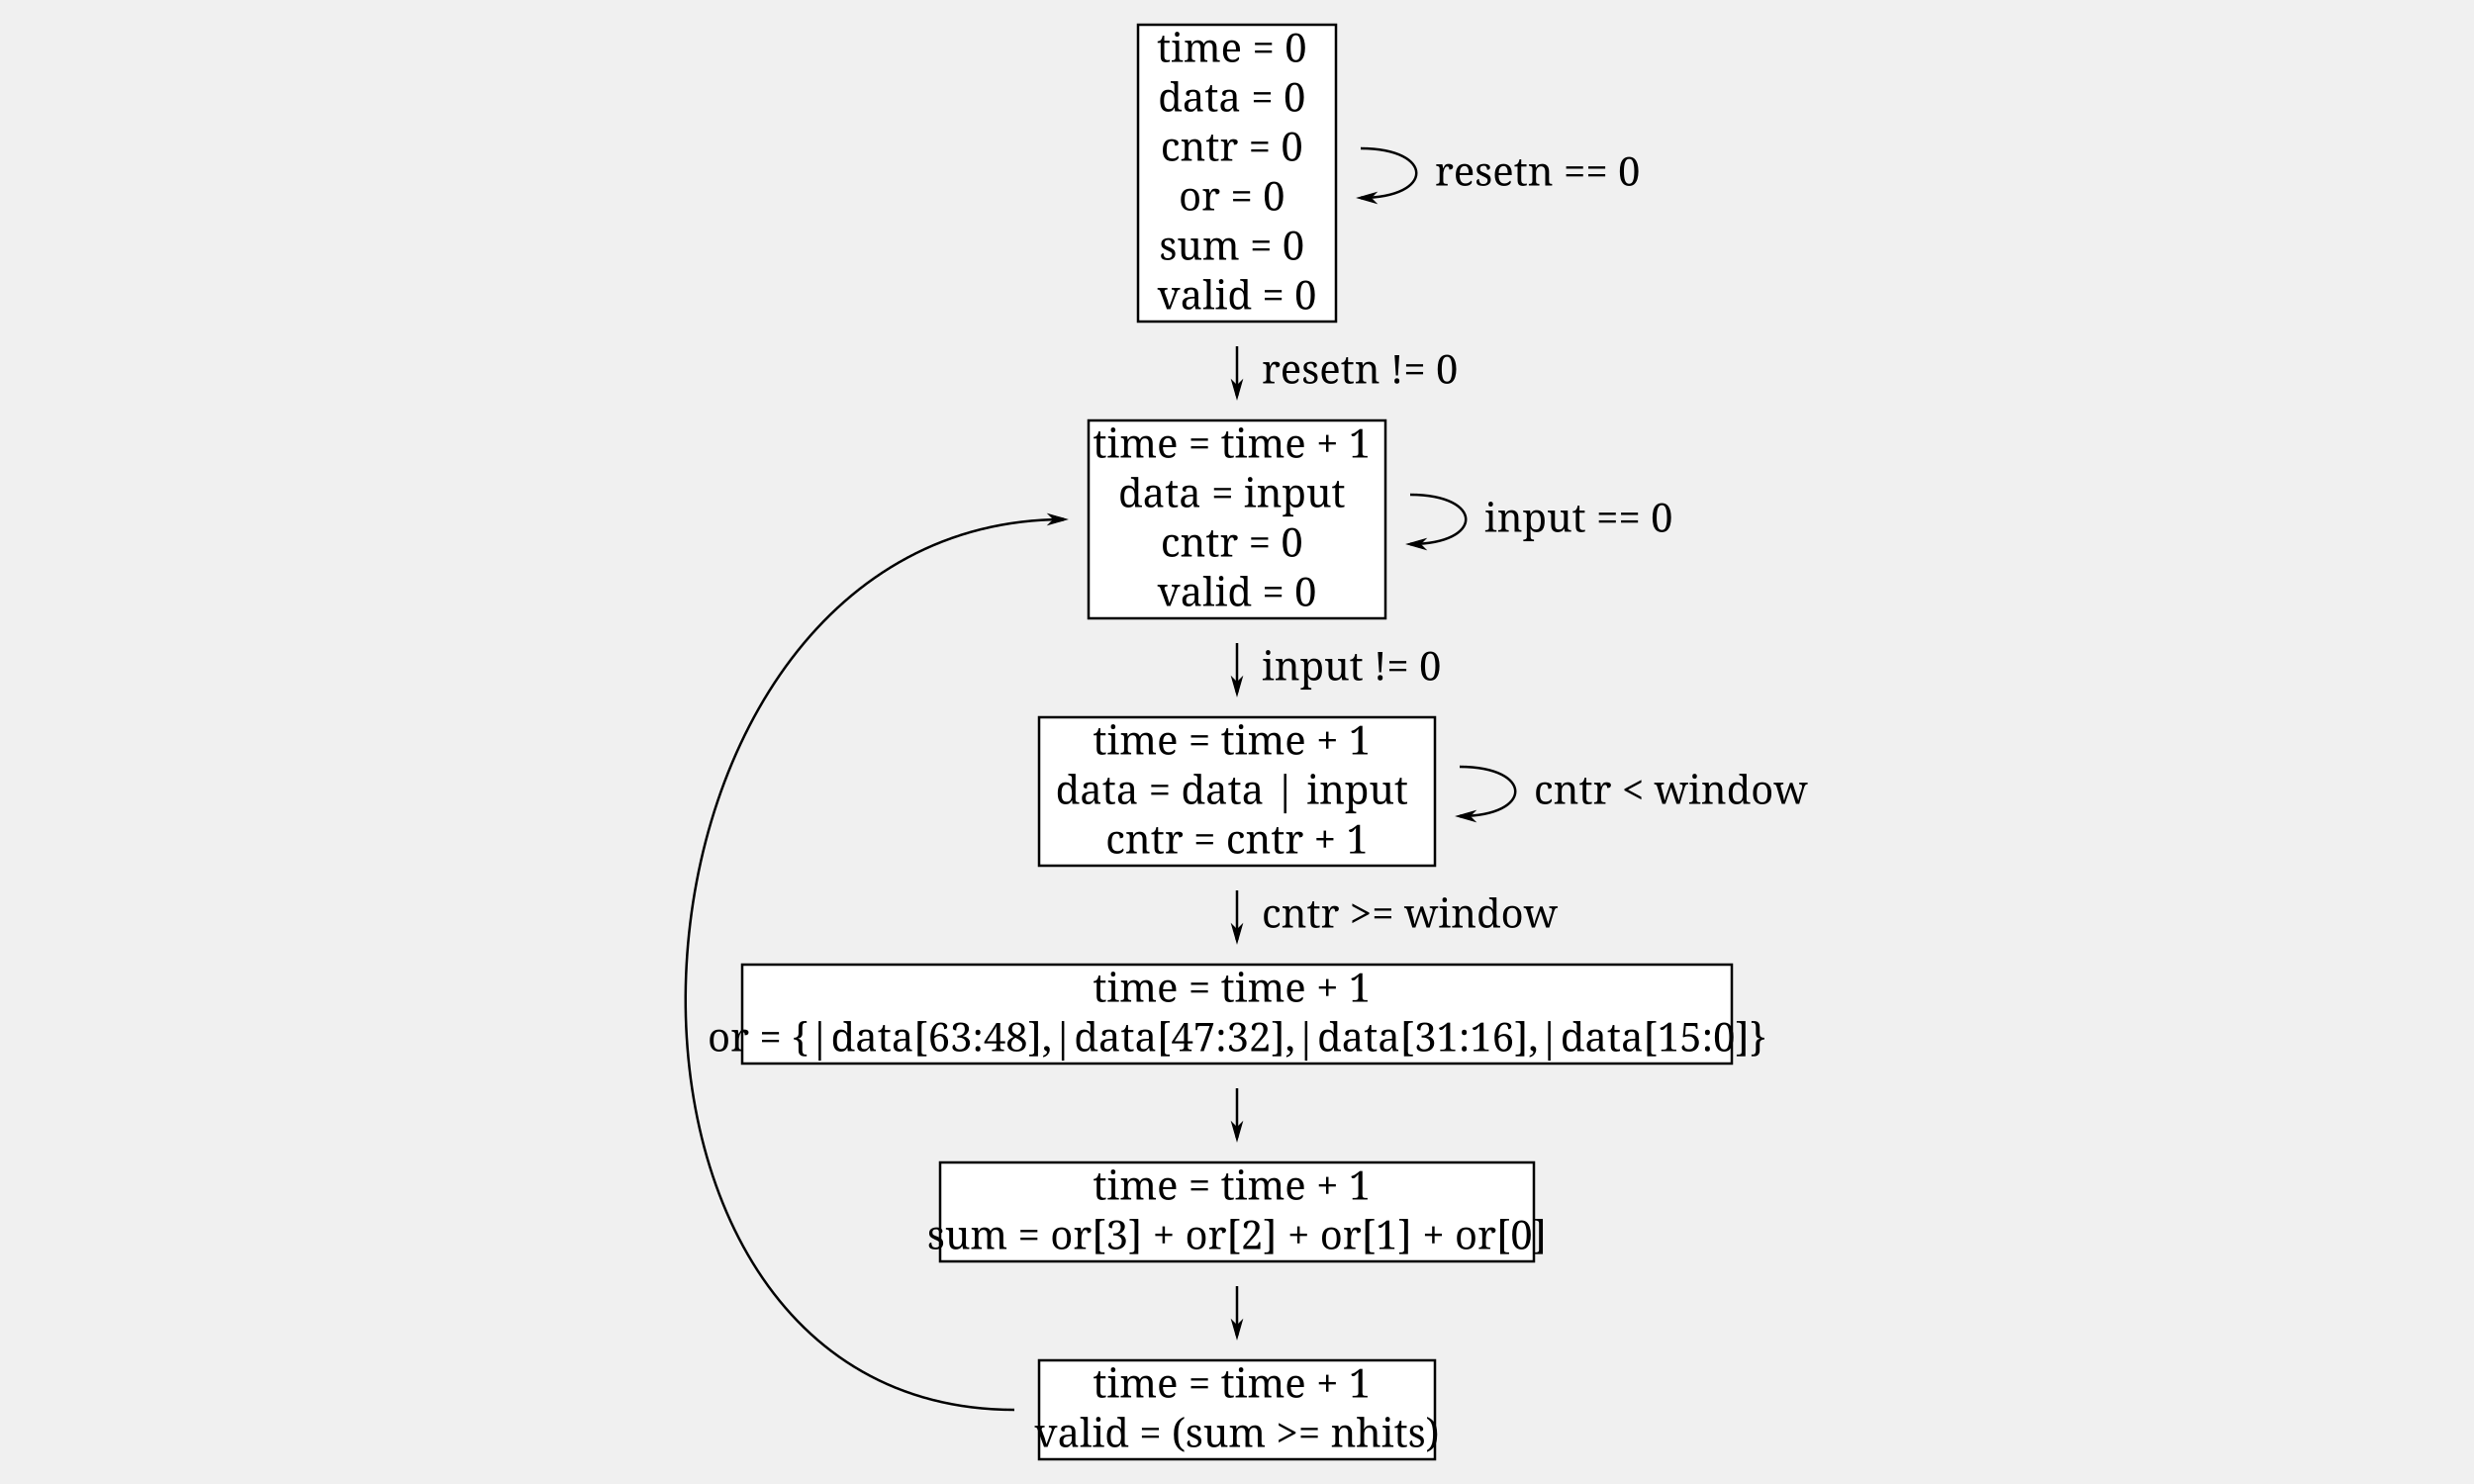
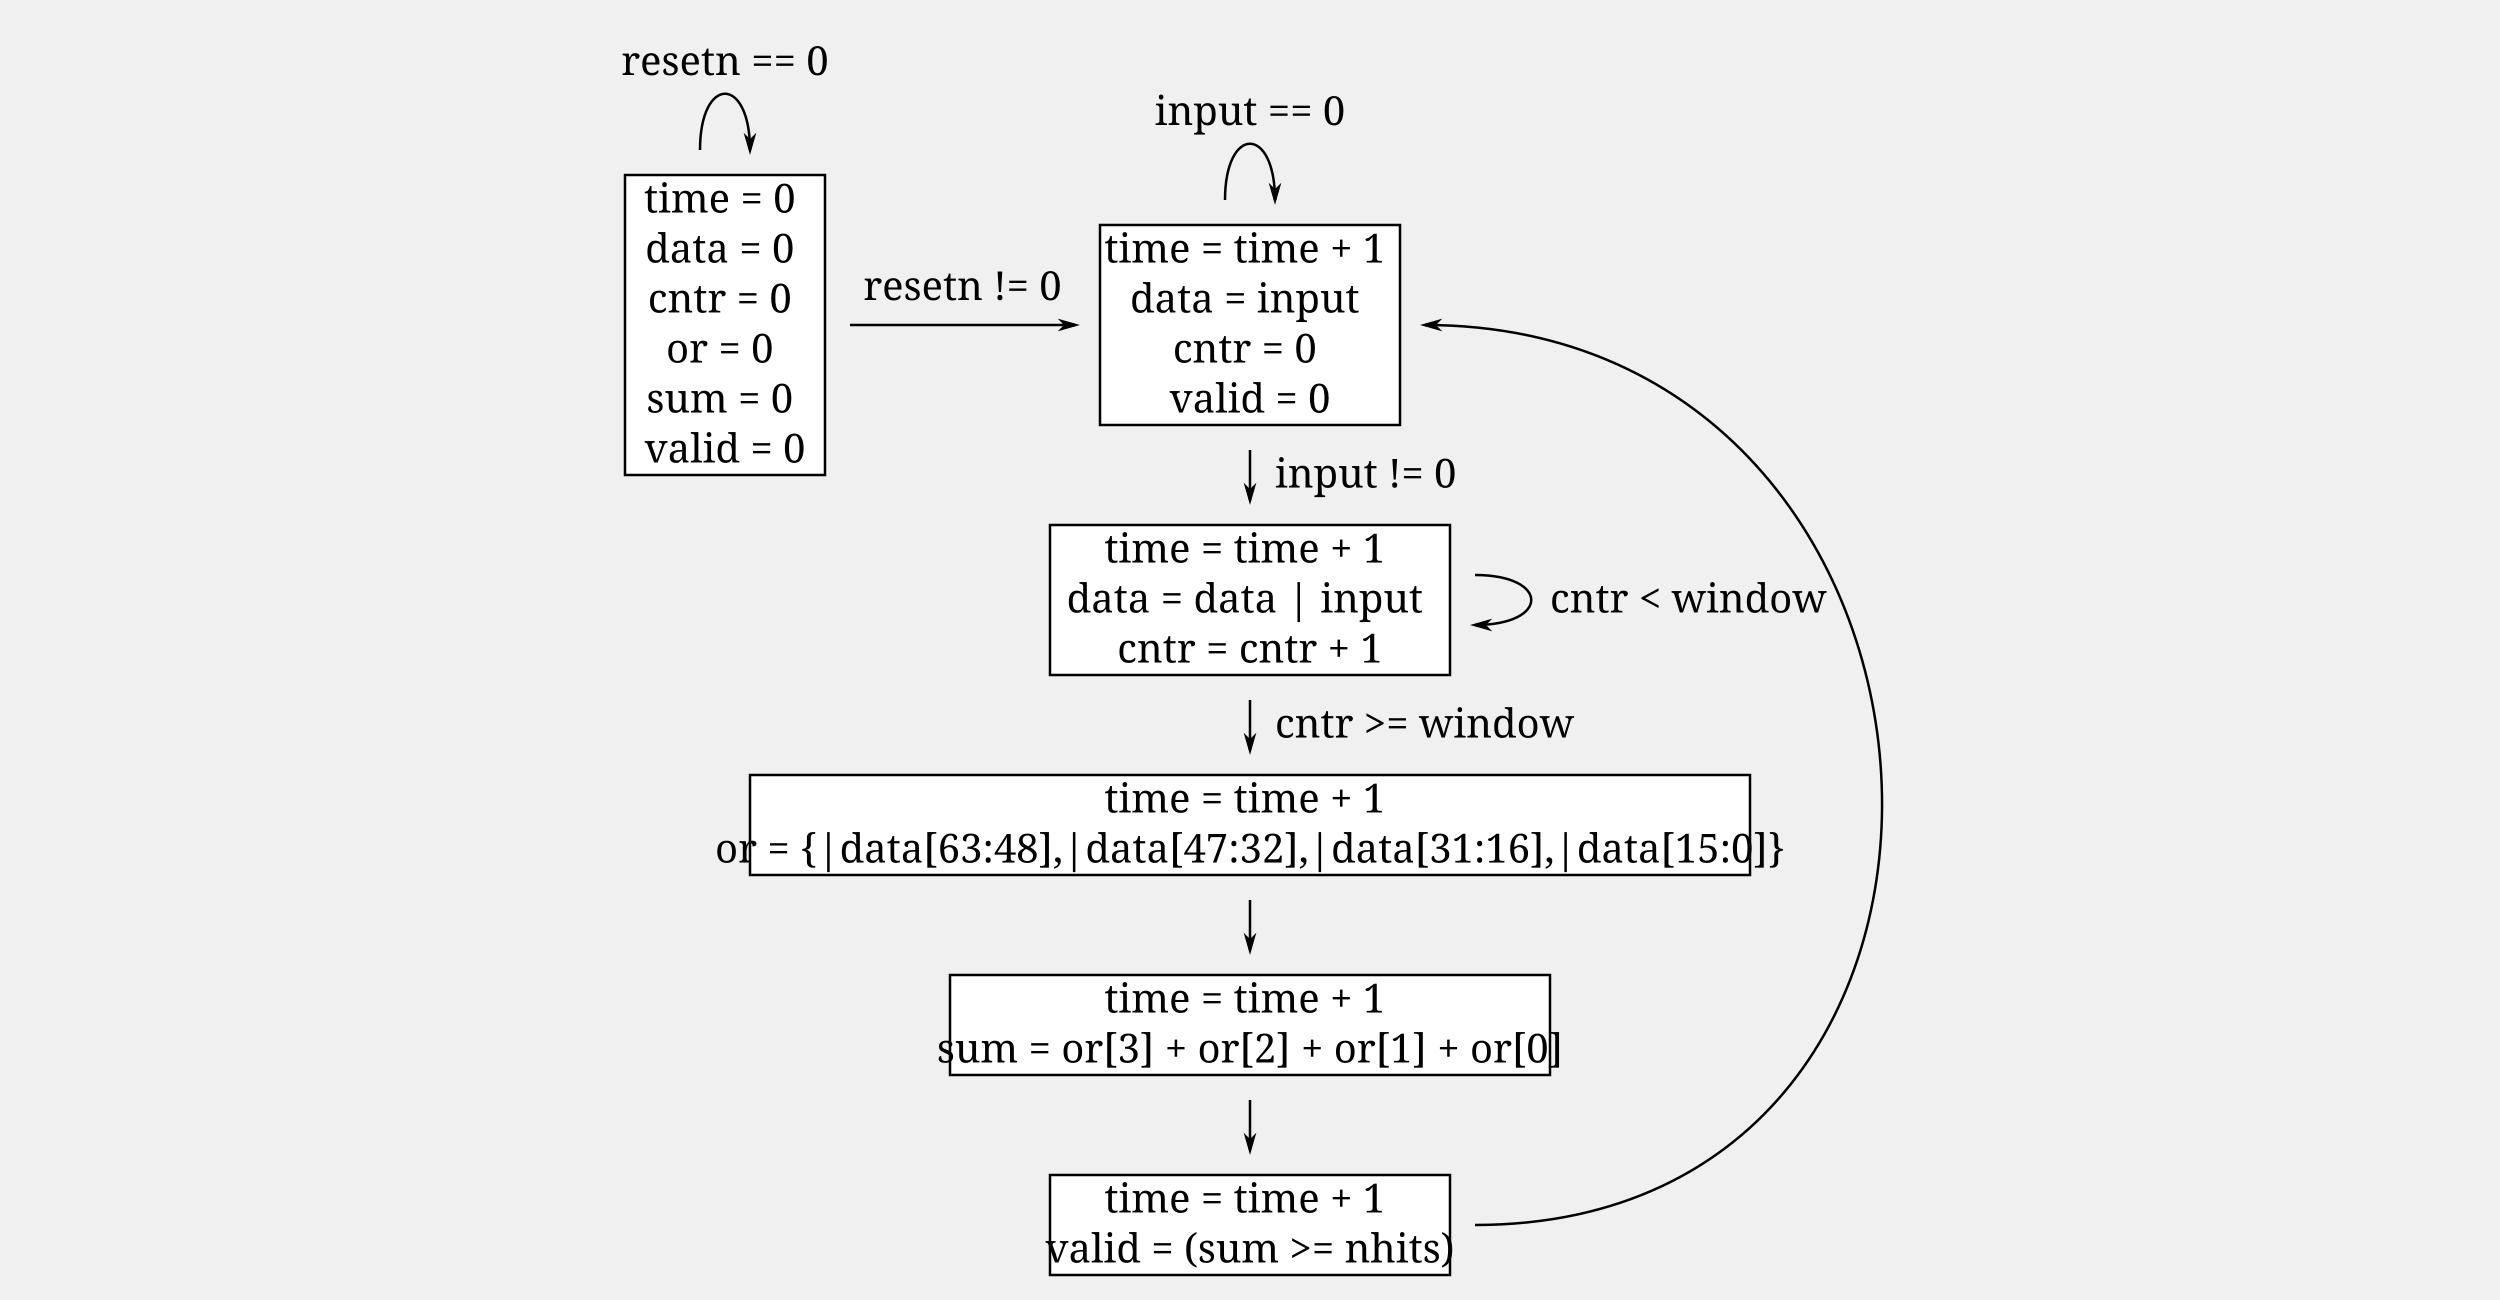
- <svg xmlns="http://www.w3.org/2000/svg" width="1000" height="600" viewBox="0 0 264.58 158.748" version="1.1" id="svg1801">
+ <svg xmlns="http://www.w3.org/2000/svg" width="1000" height="520" viewBox="0 0 264.58 137.582" version="1.1" id="svg1801">
  <defs id="defs1795">
    <marker orient="auto" refY="0" refX="0" id="Arrow1Mend-6-7-9-0" style="overflow:visible">
      <path id="path4016-43-5-6-9" d="M 0,0 5,-5 -12.5,0 5,5 Z" style="fill-rule:evenodd;stroke:#000000;stroke-width:1pt" transform="matrix(-0.4,0,0,-0.4,-4,0)" />
    </marker>
    <marker orient="auto" refY="0" refX="0" id="Arrow1Mend-6-7-9-0-2" style="overflow:visible">
      <path id="path4016-43-5-6-9-9" d="M 0,0 5,-5 -12.5,0 5,5 Z" style="fill-rule:evenodd;stroke:#000000;stroke-width:1pt" transform="matrix(-0.4,0,0,-0.4,-4,0)" />
    </marker>
    <marker orient="auto" refY="0" refX="0" id="Arrow1Mend-6-7-9-0-2-7" style="overflow:visible">
      <path id="path4016-43-5-6-9-9-8" d="M 0,0 5,-5 -12.5,0 5,5 Z" style="fill-rule:evenodd;stroke:#000000;stroke-width:1pt" transform="matrix(-0.4,0,0,-0.4,-4,0)" />
    </marker>
    <marker orient="auto" refY="0" refX="0" id="Arrow1Mend-6-7-9-0-2-7-3" style="overflow:visible">
      <path id="path4016-43-5-6-9-9-8-6" d="M 0,0 5,-5 -12.5,0 5,5 Z" style="fill-rule:evenodd;stroke:#000000;stroke-width:1pt" transform="matrix(-0.4,0,0,-0.4,-4,0)" />
    </marker>
    <marker orient="auto" refY="0" refX="0" id="Arrow1Mend-6-7-9-0-2-7-3-0" style="overflow:visible">
      <path id="path4016-43-5-6-9-9-8-6-6" d="M 0,0 5,-5 -12.5,0 5,5 Z" style="fill-rule:evenodd;stroke:#000000;stroke-width:1pt" transform="matrix(-0.4,0,0,-0.4,-4,0)" />
    </marker>
    <marker orient="auto" refY="0" refX="0" id="Arrow1Mend-6-7-9-0-2-7-3-2" style="overflow:visible">
      <path id="path4016-43-5-6-9-9-8-6-0" d="M 0,0 5,-5 -12.5,0 5,5 Z" style="fill-rule:evenodd;stroke:#000000;stroke-width:1pt" transform="matrix(-0.4,0,0,-0.4,-4,0)" />
    </marker>
    <marker orient="auto" refY="0" refX="0" id="Arrow1Mend-6-7-9-0-2-7-3-0-6" style="overflow:visible">
      <path id="path4016-43-5-6-9-9-8-6-6-1" d="M 0,0 5,-5 -12.5,0 5,5 Z" style="fill-rule:evenodd;stroke:#000000;stroke-width:1pt" transform="matrix(-0.4,0,0,-0.4,-4,0)" />
    </marker>
    <marker orient="auto" refY="0" refX="0" id="Arrow1Mend-6-7-9-0-2-7-3-2-8" style="overflow:visible">
      <path id="path4016-43-5-6-9-9-8-6-0-6" d="M 0,0 5,-5 -12.5,0 5,5 Z" style="fill-rule:evenodd;stroke:#000000;stroke-width:1pt" transform="matrix(-0.4,0,0,-0.4,-4,0)" />
    </marker>
    <marker orient="auto" refY="0" refX="0" id="Arrow1Mend-6-7-9-0-2-7-3-0-6-4" style="overflow:visible">
      <path id="path4016-43-5-6-9-9-8-6-6-1-3" d="M 0,0 5,-5 -12.5,0 5,5 Z" style="fill-rule:evenodd;stroke:#000000;stroke-width:1pt" transform="matrix(-0.4,0,0,-0.4,-4,0)" />
    </marker>
    <marker orient="auto" refY="0" refX="0" id="Arrow1Mend-6-7-9-0-2-7-3-0-6-9" style="overflow:visible">
      <path id="path4016-43-5-6-9-9-8-6-6-1-2" d="M 0,0 5,-5 -12.5,0 5,5 Z" style="fill-rule:evenodd;stroke:#000000;stroke-width:1pt" transform="matrix(-0.4,0,0,-0.4,-4,0)" />
    </marker>
    <marker orient="auto" refY="0" refX="0" id="Arrow1Mend-6-7-9-0-2-7-3-0-3" style="overflow:visible">
      <path id="path4016-43-5-6-9-9-8-6-6-6" d="M 0,0 5,-5 -12.5,0 5,5 Z" style="fill-rule:evenodd;stroke:#000000;stroke-width:1pt" transform="matrix(-0.4,0,0,-0.4,-4,0)" />
    </marker>
    <marker orient="auto" refY="0" refX="0" id="Arrow1Mend-6-7-9-0-2-7-3-0-5" style="overflow:visible">
      <path id="path4016-43-5-6-9-9-8-6-6-3" d="M 0,0 5,-5 -12.5,0 5,5 Z" style="fill-rule:evenodd;stroke:#000000;stroke-width:1pt" transform="matrix(-0.4,0,0,-0.4,-4,0)" />
    </marker>
  </defs>
  <g id="layer1">
-     <path style="fill:none;stroke:#000000;stroke-width:0.265px;stroke-linecap:butt;stroke-linejoin:miter;stroke-opacity:1;marker-end:url(#Arrow1Mend-6-7-9-0-2-7-3-0-3)" d="m 150.811,52.916 c 7.937,-10e-7 7.937,5.292 0,5.292" id="path4399-7-7-1-1-3-3-3-4-1-3-7" />
-     <rect style="fill:#ffffff;fill-opacity:1;stroke:#000000;stroke-width:0.265;stroke-miterlimit:4;stroke-dasharray:none;stroke-dashoffset:0;stroke-opacity:1" id="rect4116-4-2-6-4-0" width="42.333" height="15.875" x="111.124" y="76.728" ry="3.8343421e-07" />
-     <rect style="fill:#ffffff;fill-opacity:1;stroke:#000000;stroke-width:0.265;stroke-miterlimit:4;stroke-dasharray:none;stroke-dashoffset:0;stroke-opacity:1" id="rect4116-4-2-6-4-5-9" width="105.832" height="10.583" x="79.374" y="103.186" ry="3.8343421e-07" />
-     <rect style="fill:#ffffff;fill-opacity:1;stroke:#000000;stroke-width:0.265;stroke-miterlimit:4;stroke-dasharray:none;stroke-dashoffset:0;stroke-opacity:1" id="rect4116-4-2-6-4-5" width="63.499" height="10.583" x="100.54" y="124.353" ry="3.8343421e-07" />
-     <text text-anchor="middle" x="132.29" y="80.697" font-family="Cambria" font-size="4.939px" id="text67" style="font-size:4.233px;stroke-width:0.353">
-       <tspan id="tspan7475" x="132.29" y="80.697" style="font-size:4.233px">time = time + 1</tspan>
-       <tspan id="tspan7477" x="132.29" y="85.989" style="font-size:4.233px">data = data | input</tspan>
-       <tspan x="132.29" y="91.28" id="tspan7479" style="font-size:4.233px">cntr = cntr + 1</tspan>
+     <path style="fill:none;stroke:#000000;stroke-width:0.265px;stroke-linecap:butt;stroke-linejoin:miter;stroke-opacity:1;marker-end:url(#Arrow1Mend-6-7-9-0-2-7-3-0-3)" d="m 129.644,21.166 c 0,-7.937 5.292,-7.937 5.292,0" id="path4399-7-7-1-1-3-3-3-4-1-3-7" />
+     <rect style="fill:#ffffff;fill-opacity:1;stroke:#000000;stroke-width:0.265;stroke-miterlimit:4;stroke-dasharray:none;stroke-dashoffset:0;stroke-opacity:1" id="rect4116-4-2-6-4-0" width="42.333" height="15.875" x="111.124" y="55.562" ry="3.8343421e-07" />
+     <rect style="fill:#ffffff;fill-opacity:1;stroke:#000000;stroke-width:0.265;stroke-miterlimit:4;stroke-dasharray:none;stroke-dashoffset:0;stroke-opacity:1" id="rect4116-4-2-6-4-5-9" width="105.832" height="10.583" x="79.374" y="82.02" ry="3.8343421e-07" />
+     <rect style="fill:#ffffff;fill-opacity:1;stroke:#000000;stroke-width:0.265;stroke-miterlimit:4;stroke-dasharray:none;stroke-dashoffset:0;stroke-opacity:1" id="rect4116-4-2-6-4-5" width="63.499" height="10.583" x="100.54" y="103.186" ry="3.8343421e-07" />
+     <text text-anchor="middle" x="132.29" y="59.531" font-family="Cambria" font-size="4.939px" id="text67" style="font-size:4.233px;stroke-width:0.353">
+       <tspan id="tspan7475" x="132.29" y="59.531" style="font-size:4.233px">time = time + 1</tspan>
+       <tspan id="tspan7477" x="132.29" y="64.822" style="font-size:4.233px">data = data | input</tspan>
+       <tspan x="132.29" y="70.114" id="tspan7479" style="font-size:4.233px">cntr = cntr + 1</tspan>
    </text>
-     <text text-anchor="middle" x="164.04" y="85.989" font-family="Cambria" font-size="4.939px" id="text89" style="font-size:4.233px;text-align:start;text-anchor:start;stroke-width:0.353">cntr &lt; window</text>
-     <text text-anchor="middle" x="132.29" y="107.155" font-family="Cambria" font-size="4.939px" id="text96" style="font-size:4.233px;stroke-width:0.353">
-       <tspan id="tspan7299" x="132.29" y="107.155" style="font-size:4.233px">time = time + 1</tspan>
-       <tspan id="tspan7301" x="132.29" y="112.447" style="font-size:4.233px">or = {|data[63:48],|data[47:32],|data[31:16],|data[15:0]}</tspan>
+     <text text-anchor="middle" x="164.04" y="64.822" font-family="Cambria" font-size="4.939px" id="text89" style="font-size:4.233px;text-align:start;text-anchor:start;stroke-width:0.353">cntr &lt; window</text>
+     <text text-anchor="middle" x="132.29" y="85.988" font-family="Cambria" font-size="4.939px" id="text96" style="font-size:4.233px;stroke-width:0.353">
+       <tspan id="tspan7299" x="132.29" y="85.988" style="font-size:4.233px">time = time + 1</tspan>
+       <tspan id="tspan7301" x="132.29" y="91.28" style="font-size:4.233px">or = {|data[63:48],|data[47:32],|data[31:16],|data[15:0]}</tspan>
    </text>
-     <text text-anchor="middle" x="134.936" y="99.217" font-family="Cambria" font-size="4.939px" id="text107" style="font-size:4.233px;text-align:start;text-anchor:start;stroke-width:0.353">cntr &gt;= window</text>
-     <text text-anchor="middle" x="132.29" y="128.321" font-family="Cambria" font-size="14px" id="text114" style="font-size:4.233px;stroke-width:0.353">
-       <tspan id="tspan5510" x="132.29" y="128.321" style="font-size:4.233px;stroke-width:0.353">time = time + 1</tspan>
-       <tspan id="tspan5512" x="132.29" y="133.613" style="font-size:4.233px;stroke-width:0.353">sum = or[3] + or[2] + or[1] + or[0]</tspan>
+     <text text-anchor="middle" x="134.936" y="78.051" font-family="Cambria" font-size="4.939px" id="text107" style="font-size:4.233px;text-align:start;text-anchor:start;stroke-width:0.353">cntr &gt;= window</text>
+     <text text-anchor="middle" x="132.29" y="107.155" font-family="Cambria" font-size="14px" id="text114" style="font-size:4.233px;stroke-width:0.353">
+       <tspan id="tspan5510" x="132.29" y="107.155" style="font-size:4.233px;stroke-width:0.353">time = time + 1</tspan>
+       <tspan id="tspan5512" x="132.29" y="112.447" style="font-size:4.233px;stroke-width:0.353">sum = or[3] + or[2] + or[1] + or[0]</tspan>
    </text>
-     <rect style="fill:#ffffff;fill-opacity:1;stroke:#000000;stroke-width:0.265;stroke-miterlimit:4;stroke-dasharray:none;stroke-dashoffset:0;stroke-opacity:1" id="rect4116-4-2-6-4" width="42.333" height="10.583" x="111.124" y="145.519" ry="3.8343421e-07" />
-     <text text-anchor="middle" x="132.29" y="149.488" font-family="Cambria" font-size="4.939px" id="text130" style="font-size:4.233px;stroke-width:0.353">
-       <tspan id="tspan2164" x="132.29" y="149.488" style="font-size:4.233px">time = time + 1</tspan>
-       <tspan id="tspan2166" x="132.29" y="154.779" style="font-size:4.233px">valid = (sum &gt;= nhits)</tspan>
+     <rect style="fill:#ffffff;fill-opacity:1;stroke:#000000;stroke-width:0.265;stroke-miterlimit:4;stroke-dasharray:none;stroke-dashoffset:0;stroke-opacity:1" id="rect4116-4-2-6-4" width="42.333" height="10.583" x="111.124" y="124.353" ry="3.8343421e-07" />
+     <text text-anchor="middle" x="132.29" y="128.321" font-family="Cambria" font-size="4.939px" id="text130" style="font-size:4.233px;stroke-width:0.353">
+       <tspan id="tspan2164" x="132.29" y="128.321" style="font-size:4.233px">time = time + 1</tspan>
+       <tspan id="tspan2166" x="132.29" y="133.613" style="font-size:4.233px">valid = (sum &gt;= nhits)</tspan>
    </text>
-     <path style="fill:none;stroke:#000000;stroke-width:0.265px;stroke-linecap:butt;stroke-linejoin:miter;stroke-opacity:1;marker-end:url(#Arrow1Mend-6-7-9-0-2)" d="m 132.29,137.582 v 5.292" id="path4399-7-7-1-1-3-3-3" />
-     <path style="fill:none;stroke:#000000;stroke-width:0.265px;stroke-linecap:butt;stroke-linejoin:miter;stroke-opacity:1;marker-end:url(#Arrow1Mend-6-7-9-0-2-7)" d="m 132.29,116.415 v 5.292" id="path4399-7-7-1-1-3-3-3-4" />
-     <path style="fill:none;stroke:#000000;stroke-width:0.265px;stroke-linecap:butt;stroke-linejoin:miter;stroke-opacity:1;marker-end:url(#Arrow1Mend-6-7-9-0-2-7-3)" d="M 132.29,95.249 V 100.54" id="path4399-7-7-1-1-3-3-3-4-1" />
-     <path style="fill:none;stroke:#000000;stroke-width:0.265px;stroke-linecap:butt;stroke-linejoin:miter;stroke-opacity:1;marker-end:url(#Arrow1Mend-6-7-9-0-2-7-3-0)" d="m 156.102,82.02 c 7.937,-10e-7 7.937,5.292 0,5.292" id="path4399-7-7-1-1-3-3-3-4-1-3" />
-     <rect style="fill:#ffffff;fill-opacity:1;stroke:#000000;stroke-width:0.265;stroke-miterlimit:4;stroke-dasharray:none;stroke-dashoffset:0;stroke-opacity:1" id="rect4116-4-2-6-4-0-5" width="31.75" height="21.166" x="116.415" y="44.979" ry="3.8343421e-07" />
-     <text text-anchor="middle" x="132.29" y="48.947" font-family="Cambria" font-size="4.939px" id="text67-5" style="font-size:4.233px;stroke-width:0.353">
-       <tspan id="tspan7475-4" x="132.29" y="48.947" style="font-size:4.233px">time = time + 1</tspan>
-       <tspan id="tspan7477-7" x="132.29" y="54.239" style="font-size:4.233px">data = input</tspan>
-       <tspan x="132.29" y="59.53" id="tspan7479-6" style="font-size:4.233px">cntr = 0</tspan>
-       <tspan x="132.29" y="64.822" style="font-size:4.233px" id="tspan7837">valid = 0</tspan>
+     <path style="fill:none;stroke:#000000;stroke-width:0.265px;stroke-linecap:butt;stroke-linejoin:miter;stroke-opacity:1;marker-end:url(#Arrow1Mend-6-7-9-0-2)" d="m 132.29,116.415 v 5.292" id="path4399-7-7-1-1-3-3-3" />
+     <path style="fill:none;stroke:#000000;stroke-width:0.265px;stroke-linecap:butt;stroke-linejoin:miter;stroke-opacity:1;marker-end:url(#Arrow1Mend-6-7-9-0-2-7)" d="m 132.29,95.249 v 5.292" id="path4399-7-7-1-1-3-3-3-4" />
+     <path style="fill:none;stroke:#000000;stroke-width:0.265px;stroke-linecap:butt;stroke-linejoin:miter;stroke-opacity:1;marker-end:url(#Arrow1Mend-6-7-9-0-2-7-3)" d="m 132.29,74.082 v 5.292" id="path4399-7-7-1-1-3-3-3-4-1" />
+     <path style="fill:none;stroke:#000000;stroke-width:0.265px;stroke-linecap:butt;stroke-linejoin:miter;stroke-opacity:1;marker-end:url(#Arrow1Mend-6-7-9-0-2-7-3-0)" d="m 156.102,60.853 c 7.937,-1e-6 7.937,5.292 0,5.292" id="path4399-7-7-1-1-3-3-3-4-1-3" />
+     <rect style="fill:#ffffff;fill-opacity:1;stroke:#000000;stroke-width:0.265;stroke-miterlimit:4;stroke-dasharray:none;stroke-dashoffset:0;stroke-opacity:1" id="rect4116-4-2-6-4-0-5" width="31.75" height="21.166" x="116.415" y="23.812" ry="3.8343421e-07" />
+     <text text-anchor="middle" x="132.29" y="27.781" font-family="Cambria" font-size="4.939px" id="text67-5" style="font-size:4.233px;stroke-width:0.353">
+       <tspan id="tspan7475-4" x="132.29" y="27.781" style="font-size:4.233px">time = time + 1</tspan>
+       <tspan id="tspan7477-7" x="132.29" y="33.072" style="font-size:4.233px">data = input</tspan>
+       <tspan x="132.29" y="38.364" id="tspan7479-6" style="font-size:4.233px">cntr = 0</tspan>
+       <tspan x="132.29" y="43.656" style="font-size:4.233px" id="tspan7837">valid = 0</tspan>
    </text>
-     <text text-anchor="middle" x="158.748" y="56.885" font-family="Cambria" font-size="4.939px" id="text89-5" style="font-size:4.233px;text-align:start;text-anchor:start;stroke-width:0.353">input == 0</text>
-     <text text-anchor="middle" x="134.936" y="72.76" font-family="Cambria" font-size="4.939px" id="text107-6" style="font-size:4.233px;text-align:start;text-anchor:start;stroke-width:0.353">input != 0</text>
-     <path style="fill:none;stroke:#000000;stroke-width:0.265px;stroke-linecap:butt;stroke-linejoin:miter;stroke-opacity:1;marker-end:url(#Arrow1Mend-6-7-9-0-2-7-3-2)" d="m 132.29,68.791 v 5.292" id="path4399-7-7-1-1-3-3-3-4-1-9" />
-     <rect style="fill:#ffffff;fill-opacity:1;stroke:#000000;stroke-width:0.265;stroke-miterlimit:4;stroke-dasharray:none;stroke-dashoffset:0;stroke-opacity:1" id="rect4116-4-2-6-4-0-5-7" width="21.166" height="31.75" x="121.707" y="2.646" ry="3.8343421e-07" />
-     <text text-anchor="middle" x="132.29" y="6.615" font-family="Cambria" font-size="4.939px" id="text67-5-4" style="font-size:4.233px;stroke-width:0.353">
-       <tspan id="tspan7477-7-3" x="132.29" y="6.615" style="font-size:4.233px">time = 0</tspan>
-       <tspan x="132.29" y="11.906" id="tspan7479-6-0" style="font-size:4.233px">data = 0</tspan>
-       <tspan x="132.29" y="17.198" style="font-size:4.233px" id="tspan7837-7">cntr = 0</tspan>
-       <tspan x="132.29" y="22.489" style="font-size:4.233px" id="tspan7949">or = 0</tspan>
-       <tspan x="132.29" y="27.781" style="font-size:4.233px" id="tspan7945">sum = 0</tspan>
-       <tspan x="132.29" y="33.072" style="font-size:4.233px" id="tspan7947">valid = 0</tspan>
+     <text text-anchor="middle" x="132.29" y="13.229" font-family="Cambria" font-size="4.939px" id="text89-5" style="font-size:4.233px;text-align:center;text-anchor:middle;stroke-width:0.353">input == 0</text>
+     <text text-anchor="middle" x="134.936" y="51.593" font-family="Cambria" font-size="4.939px" id="text107-6" style="font-size:4.233px;text-align:start;text-anchor:start;stroke-width:0.353">input != 0</text>
+     <path style="fill:none;stroke:#000000;stroke-width:0.265px;stroke-linecap:butt;stroke-linejoin:miter;stroke-opacity:1;marker-end:url(#Arrow1Mend-6-7-9-0-2-7-3-2)" d="m 132.29,47.624 v 5.292" id="path4399-7-7-1-1-3-3-3-4-1-9" />
+     <rect style="fill:#ffffff;fill-opacity:1;stroke:#000000;stroke-width:0.265;stroke-miterlimit:4;stroke-dasharray:none;stroke-dashoffset:0;stroke-opacity:1" id="rect4116-4-2-6-4-0-5-7" width="21.166" height="31.75" x="66.145" y="18.521" ry="3.8343421e-07" />
+     <text text-anchor="middle" x="76.728" y="22.489" font-family="Cambria" font-size="4.939px" id="text67-5-4" style="font-size:4.233px;stroke-width:0.353">
+       <tspan id="tspan7477-7-3" x="76.728" y="22.489" style="font-size:4.233px">time = 0</tspan>
+       <tspan x="76.728" y="27.781" id="tspan7479-6-0" style="font-size:4.233px">data = 0</tspan>
+       <tspan x="76.728" y="33.072" style="font-size:4.233px" id="tspan7837-7">cntr = 0</tspan>
+       <tspan x="76.728" y="38.364" style="font-size:4.233px" id="tspan7949">or = 0</tspan>
+       <tspan x="76.728" y="43.656" style="font-size:4.233px" id="tspan7945">sum = 0</tspan>
+       <tspan x="76.728" y="48.947" style="font-size:4.233px" id="tspan7947">valid = 0</tspan>
    </text>
-     <path style="fill:none;stroke:#000000;stroke-width:0.265px;stroke-linecap:butt;stroke-linejoin:miter;stroke-opacity:1;marker-end:url(#Arrow1Mend-6-7-9-0-2-7-3-2-8)" d="m 132.29,37.041 v 5.292" id="path4399-7-7-1-1-3-3-3-4-1-9-8" />
-     <text text-anchor="middle" x="134.936" y="41.01" font-family="Cambria" font-size="4.939px" id="text107-6-8" style="font-size:4.233px;text-align:start;text-anchor:start;stroke-width:0.353">resetn != 0</text>
-     <text text-anchor="middle" x="153.456" y="19.843" font-family="Cambria" font-size="4.939px" id="text89-5-1" style="font-size:4.233px;text-align:start;text-anchor:start;stroke-width:0.353">resetn == 0</text>
-     <path style="fill:none;stroke:#000000;stroke-width:0.265px;stroke-linecap:butt;stroke-linejoin:miter;stroke-opacity:1;marker-end:url(#Arrow1Mend-6-7-9-0-2-7-3-0-6-9)" d="m 108.478,150.811 c -50.27,0 -44.979,-95.249 5.292,-95.249" id="path4399-7-7-1-1-3-3-3-4-1-3-3-0" />
-     <path style="fill:none;stroke:#000000;stroke-width:0.265px;stroke-linecap:butt;stroke-linejoin:miter;stroke-opacity:1;marker-end:url(#Arrow1Mend-6-7-9-0-2-7-3-0-5)" d="m 145.519,15.875 c 7.937,-1e-6 7.937,5.292 0,5.292" id="path4399-7-7-1-1-3-3-3-4-1-3-5" />
+     <path style="fill:none;stroke:#000000;stroke-width:0.265px;stroke-linecap:butt;stroke-linejoin:miter;stroke-opacity:1;marker-end:url(#Arrow1Mend-6-7-9-0-2-7-3-2-8)" d="M 89.957,34.395 H 113.769" id="path4399-7-7-1-1-3-3-3-4-1-9-8" />
+     <text text-anchor="middle" x="101.863" y="31.75" font-family="Cambria" font-size="4.939px" id="text107-6-8" style="font-size:4.233px;text-align:center;text-anchor:middle;stroke-width:0.353">resetn != 0</text>
+     <text text-anchor="middle" x="76.728" y="7.937" font-family="Cambria" font-size="4.939px" id="text89-5-1" style="font-size:4.233px;text-align:center;text-anchor:middle;stroke-width:0.353">resetn == 0</text>
+     <path style="fill:none;stroke:#000000;stroke-width:0.265px;stroke-linecap:butt;stroke-linejoin:miter;stroke-opacity:1;marker-end:url(#Arrow1Mend-6-7-9-0-2-7-3-0-6-9)" d="m 156.102,129.644 c 60.853,0 55.562,-95.249 -5.292,-95.249" id="path4399-7-7-1-1-3-3-3-4-1-3-3-0" />
+     <path style="fill:none;stroke:#000000;stroke-width:0.265px;stroke-linecap:butt;stroke-linejoin:miter;stroke-opacity:1;marker-end:url(#Arrow1Mend-6-7-9-0-2-7-3-0-5)" d="m 74.082,15.875 c 0,-7.937 5.292,-7.937 5.292,0" id="path4399-7-7-1-1-3-3-3-4-1-3-5" />
  </g>
</svg>
